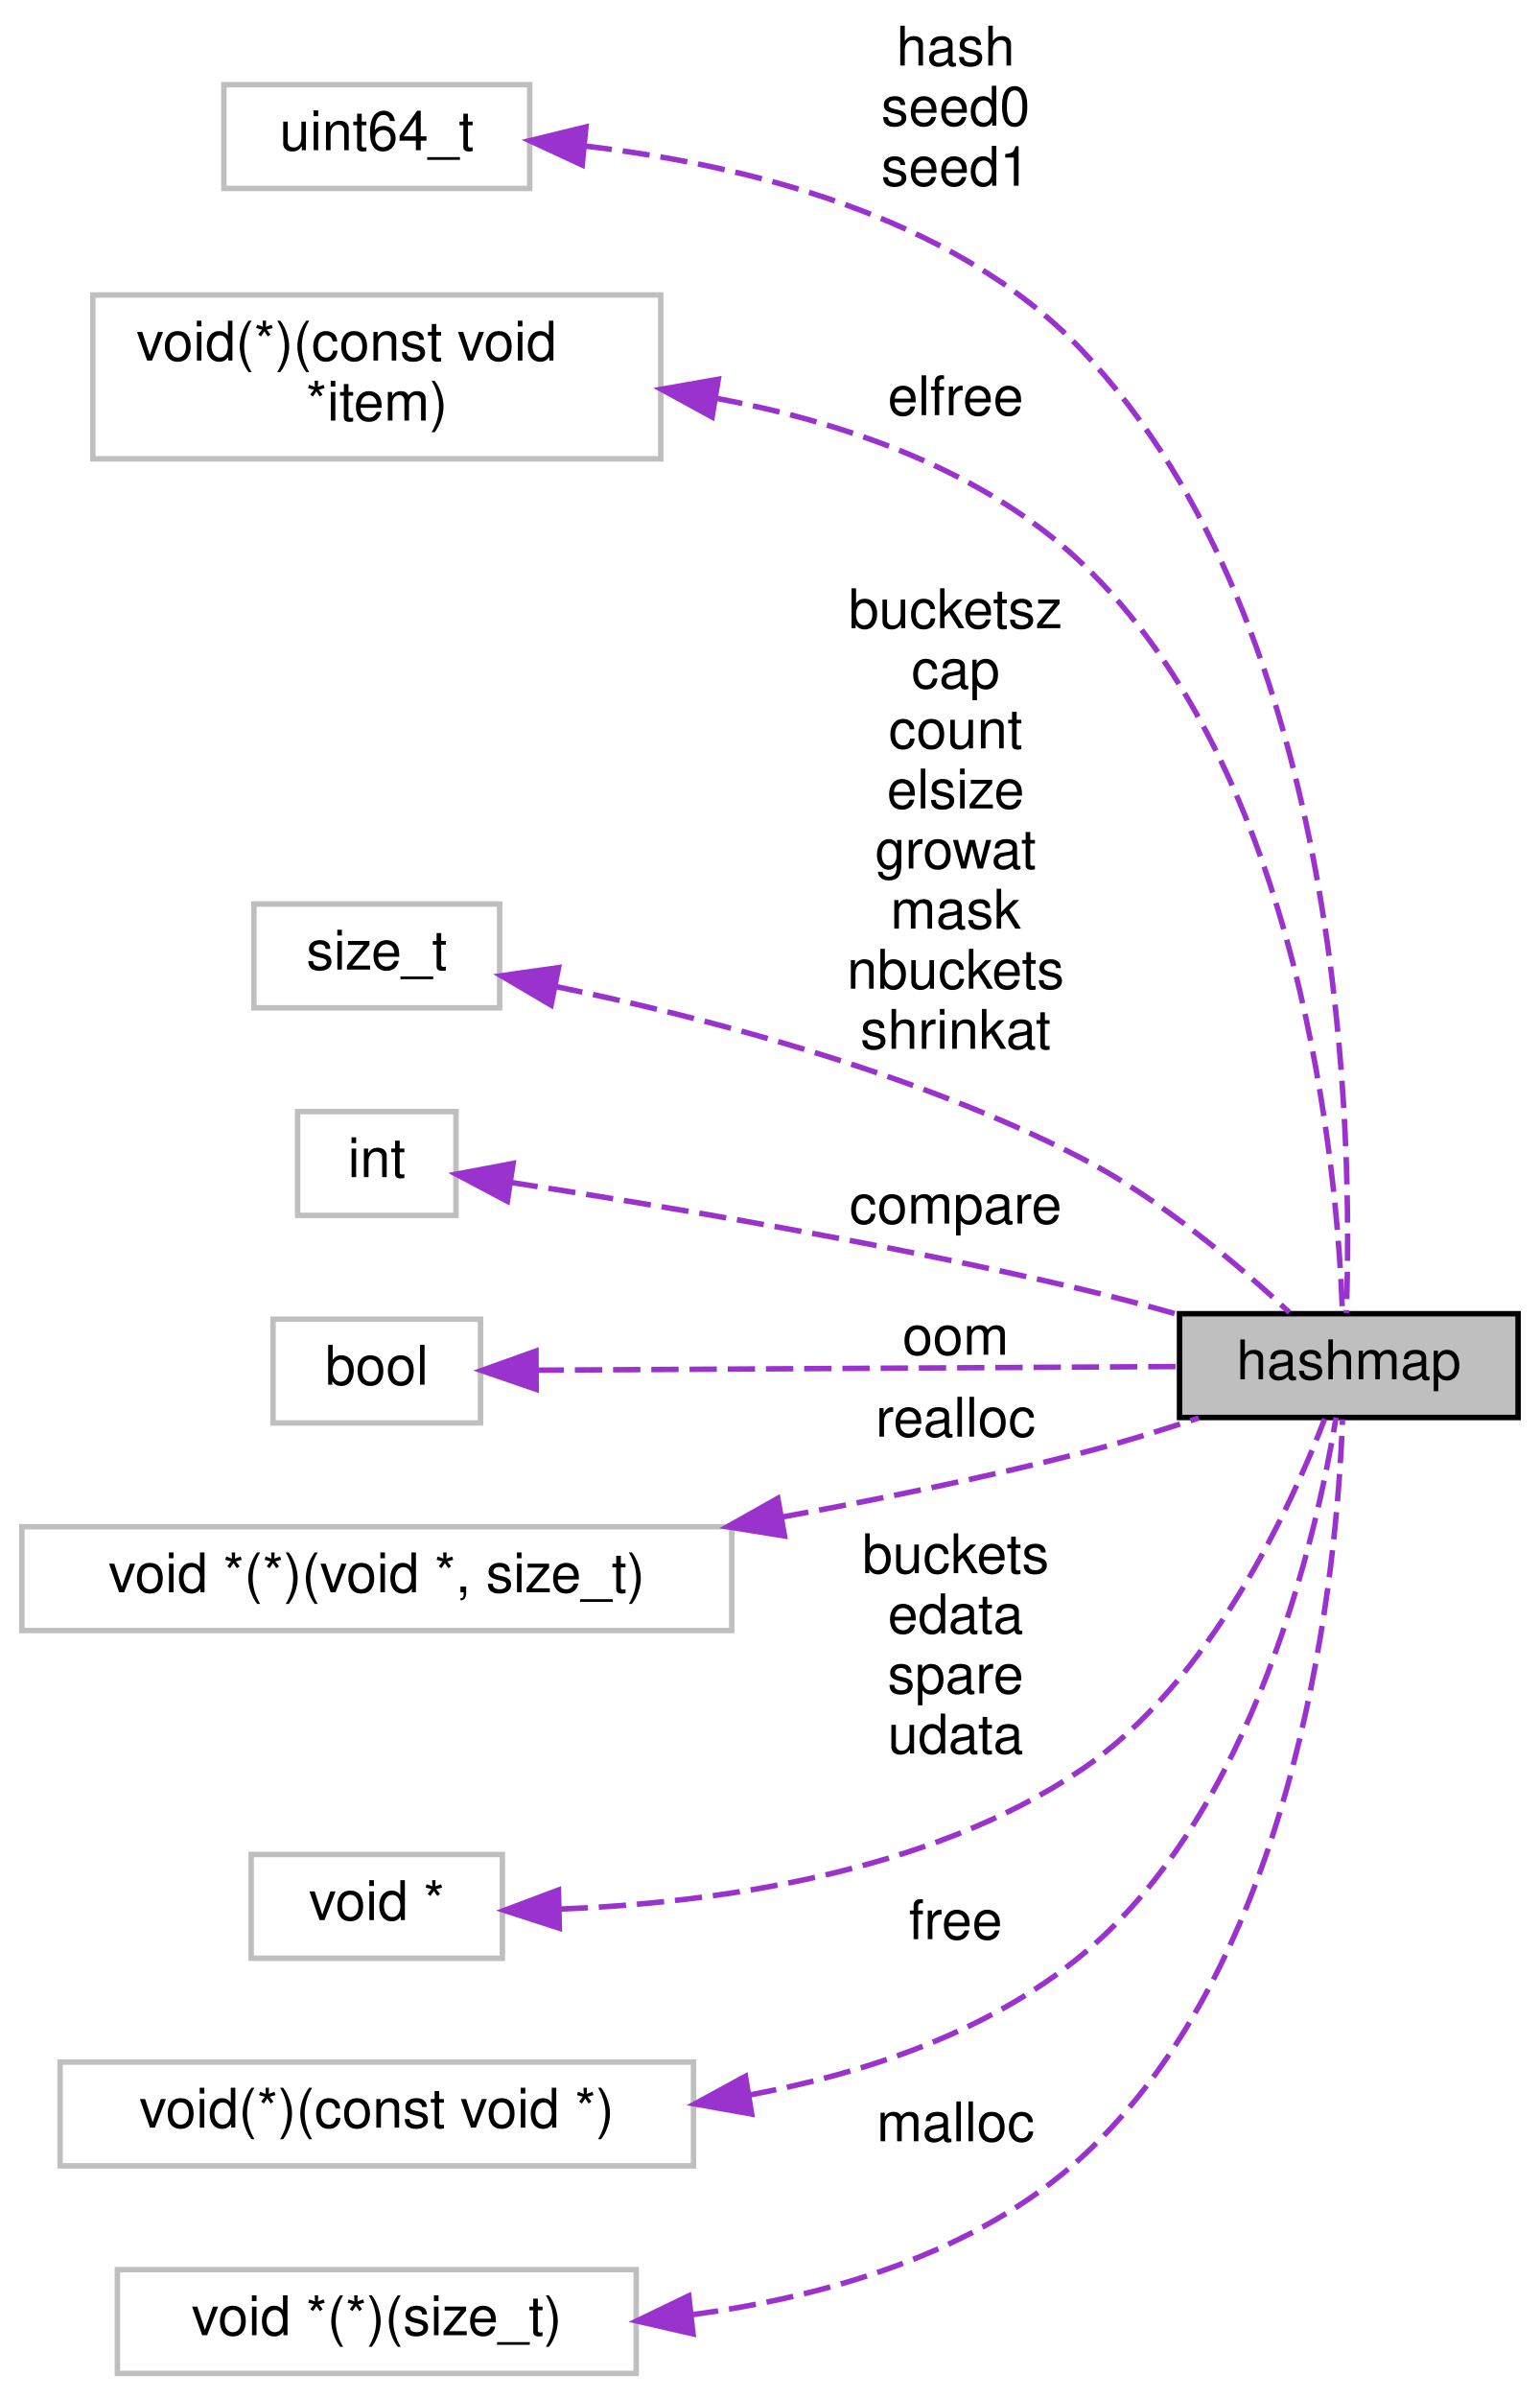
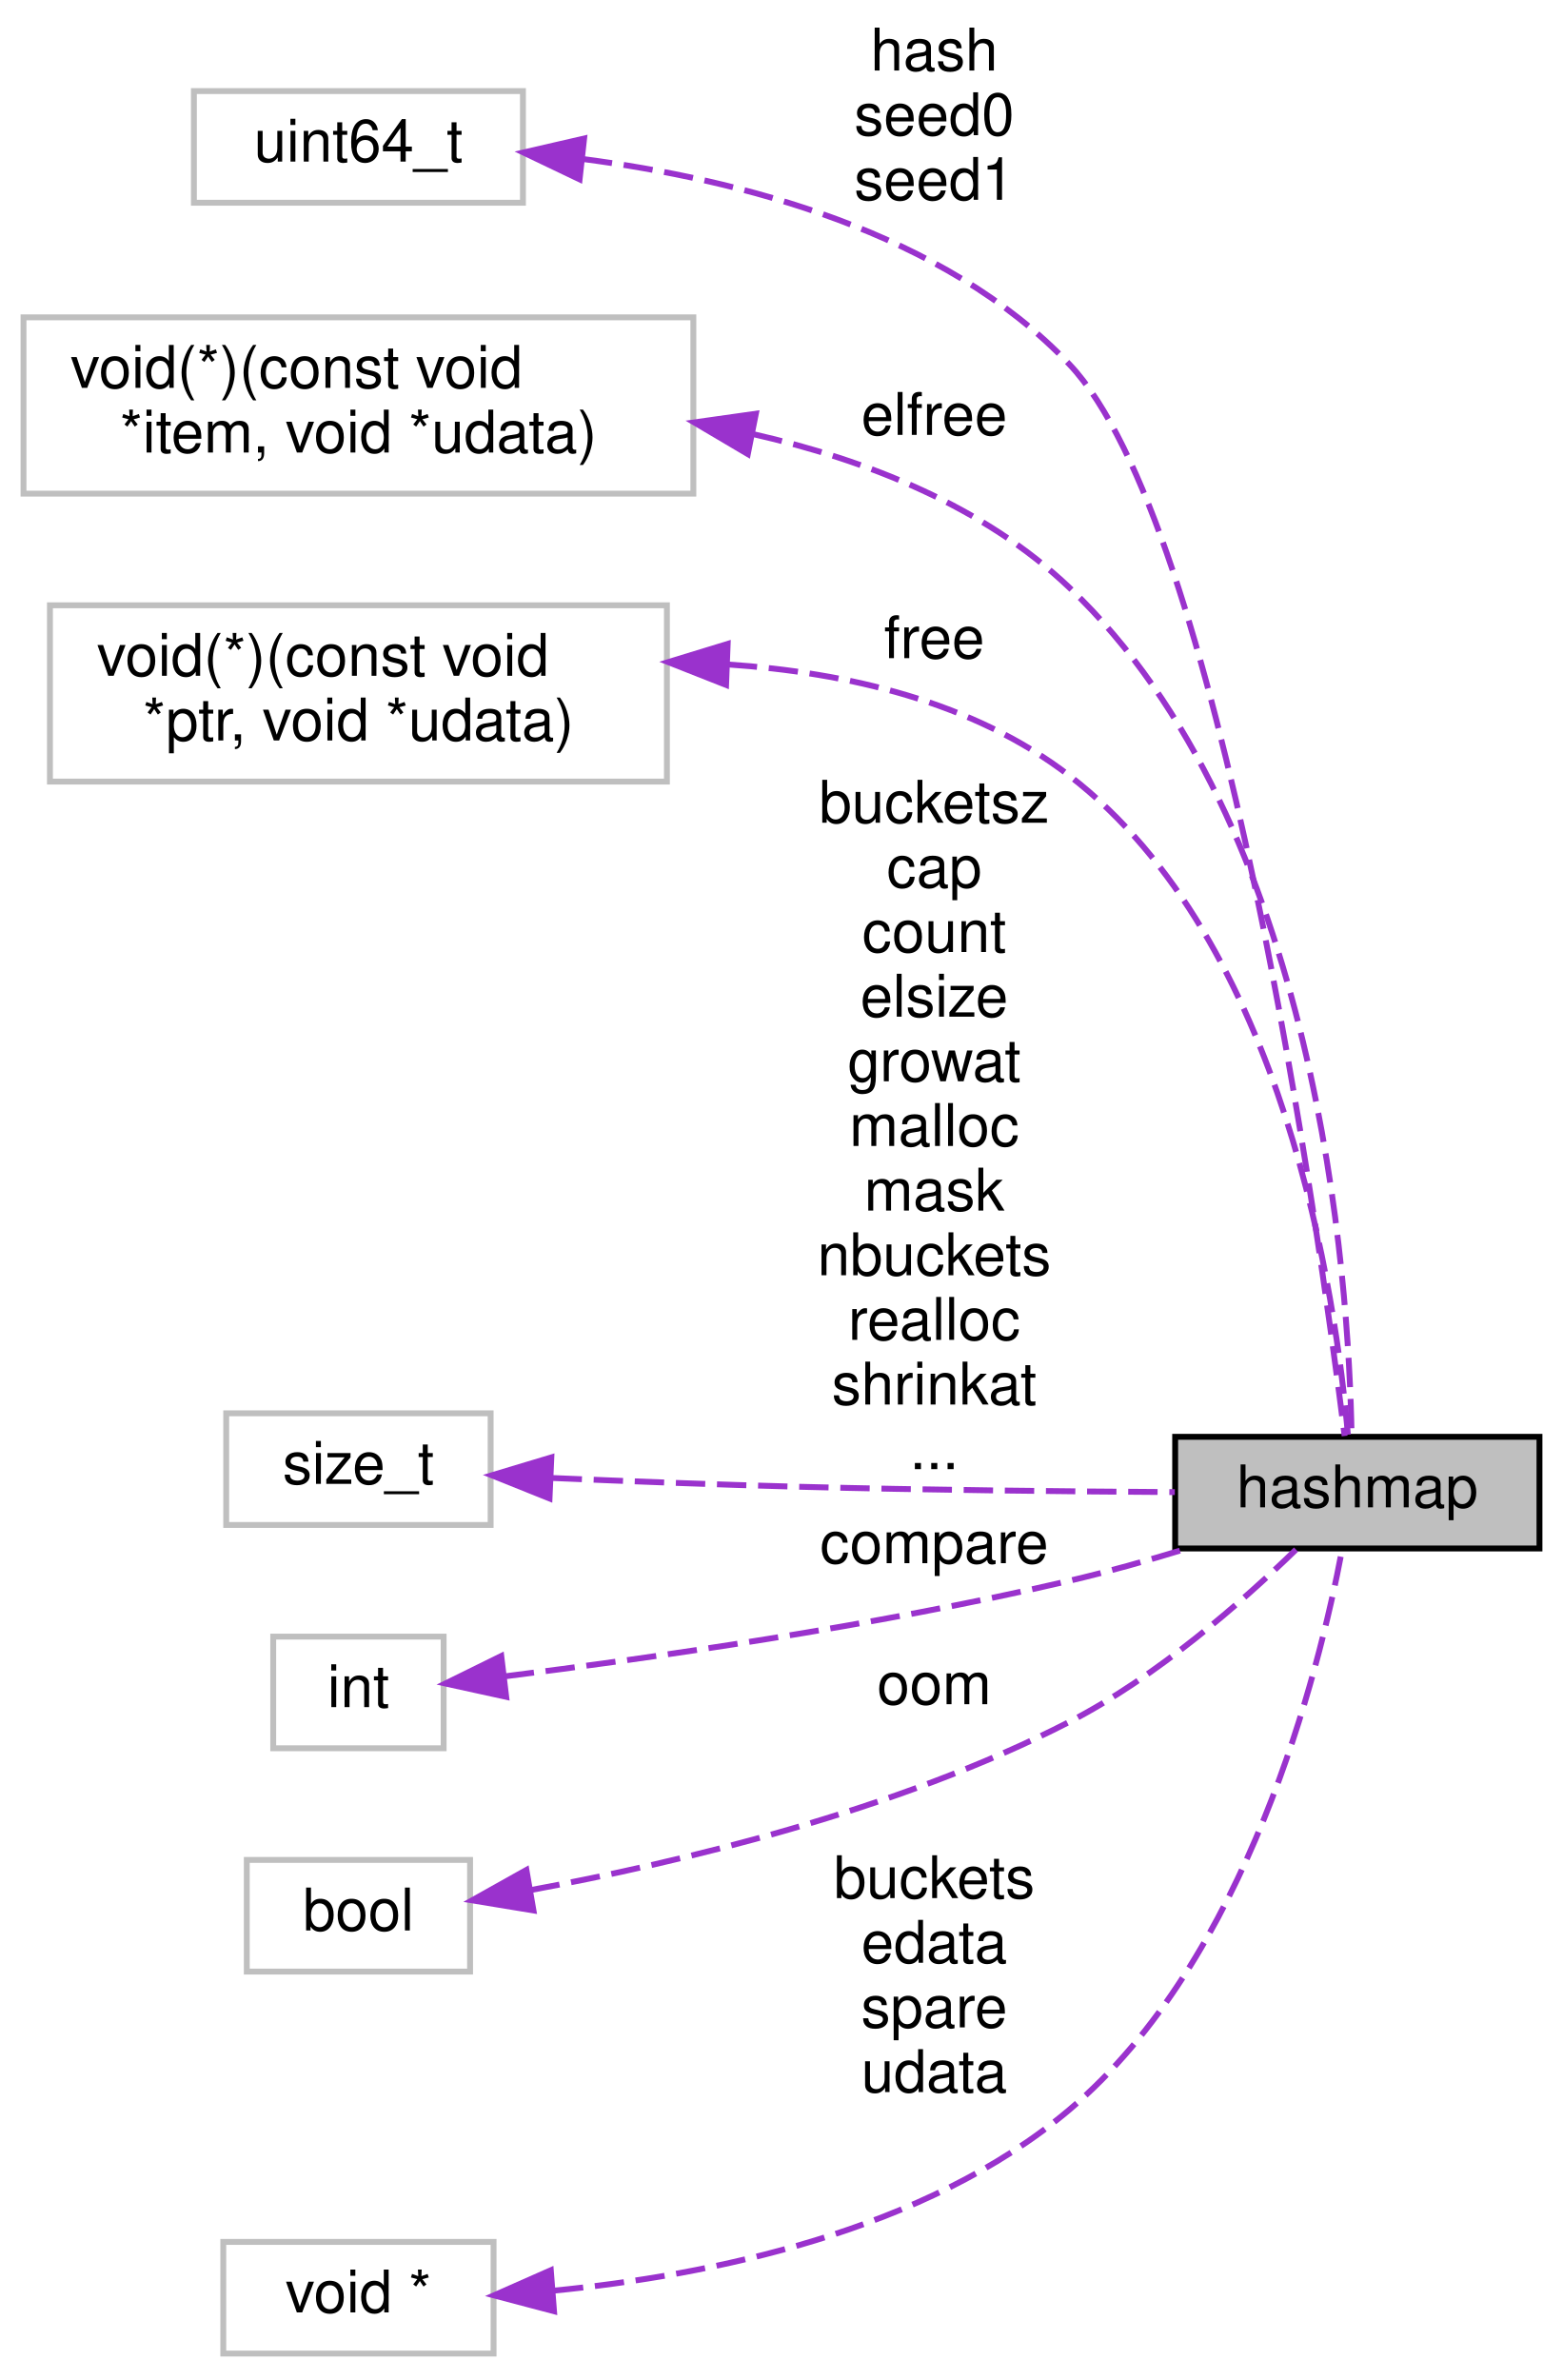
- <svg xmlns="http://www.w3.org/2000/svg" xmlns:xlink="http://www.w3.org/1999/xlink" width="282pt" height="439pt" viewBox="0.00 0.00 282.00 439.00">
-   <g id="graph0" class="graph" transform="scale(1 1) rotate(0) translate(4 435)">
+ <svg xmlns="http://www.w3.org/2000/svg" xmlns:xlink="http://www.w3.org/1999/xlink" width="266pt" height="405pt" viewBox="0.00 0.00 266.00 405.00">
+   <g id="graph0" class="graph" transform="scale(1 1) rotate(0) translate(4 401)">
    <g id="node1" class="node">
      <g id="a_node1">
        <a xlink:title=" ">
-           <polygon fill="#bfbfbf" stroke="black" points="212,-175.5 212,-194.5 274,-194.5 274,-175.5 212,-175.5" />
-           <text text-anchor="middle" x="243" y="-182.5" font-family="Helvetica,sans-Serif" font-size="10.00">hashmap</text>
+           <polygon fill="#bfbfbf" stroke="black" points="196,-137.5 196,-156.5 258,-156.5 258,-137.5 196,-137.5" />
+           <text text-anchor="middle" x="227" y="-144.5" font-family="Helvetica,sans-Serif" font-size="10.00">hashmap</text>
        </a>
      </g>
    </g>
    <g id="node2" class="node">
      <g id="a_node2">
        <a xlink:title=" ">
-           <polygon fill="none" stroke="#bfbfbf" points="37,-400.5 37,-419.5 93,-419.5 93,-400.5 37,-400.5" />
-           <text text-anchor="middle" x="65" y="-407.5" font-family="Helvetica,sans-Serif" font-size="10.00">uint64_t</text>
+           <polygon fill="none" stroke="#bfbfbf" points="29,-366.5 29,-385.5 85,-385.5 85,-366.5 29,-366.5" />
+           <text text-anchor="middle" x="57" y="-373.5" font-family="Helvetica,sans-Serif" font-size="10.00">uint64_t</text>
        </a>
      </g>
    </g>
    <g id="edge1" class="edge">
-       <path fill="none" stroke="#9a32cd" stroke-dasharray="5,2" d="M103.08,-408.27C131.78,-404.93 170.48,-395.74 194,-371 242.95,-319.52 243.67,-224.94 242.54,-194.62" />
-       <polygon fill="#9a32cd" stroke="#9a32cd" points="102.62,-404.79 93.01,-409.25 103.3,-411.76 102.62,-404.79" />
-       <text text-anchor="middle" x="171" y="-423" font-family="Helvetica,sans-Serif" font-size="10.00"> hash</text>
-       <text text-anchor="middle" x="171" y="-412" font-family="Helvetica,sans-Serif" font-size="10.00">seed0</text>
-       <text text-anchor="middle" x="171" y="-401" font-family="Helvetica,sans-Serif" font-size="10.00">seed1</text>
+       <path fill="none" stroke="#9a32cd" stroke-dasharray="5,2" d="M95.21,-373.94C121.84,-370.47 156.62,-361.57 178,-339 203.76,-311.81 220.45,-191.7 224.84,-156.64" />
+       <polygon fill="#9a32cd" stroke="#9a32cd" points="94.64,-370.48 85.08,-375.05 95.41,-377.43 94.64,-370.48" />
+       <text text-anchor="middle" x="155" y="-389" font-family="Helvetica,sans-Serif" font-size="10.00"> hash</text>
+       <text text-anchor="middle" x="155" y="-378" font-family="Helvetica,sans-Serif" font-size="10.00">seed0</text>
+       <text text-anchor="middle" x="155" y="-367" font-family="Helvetica,sans-Serif" font-size="10.00">seed1</text>
    </g>
    <g id="node3" class="node">
      <g id="a_node3">
        <a xlink:title=" ">
-           <polygon fill="none" stroke="#bfbfbf" points="13,-351 13,-381 117,-381 117,-351 13,-351" />
-           <text text-anchor="start" x="21" y="-369" font-family="Helvetica,sans-Serif" font-size="10.00">void(*)(const void</text>
-           <text text-anchor="middle" x="65" y="-358" font-family="Helvetica,sans-Serif" font-size="10.00"> *item)</text>
+           <polygon fill="none" stroke="#bfbfbf" points="0,-317 0,-347 114,-347 114,-317 0,-317" />
+           <text text-anchor="start" x="8" y="-335" font-family="Helvetica,sans-Serif" font-size="10.00">void(*)(const void</text>
+           <text text-anchor="middle" x="57" y="-324" font-family="Helvetica,sans-Serif" font-size="10.00"> *item, void *udata)</text>
        </a>
      </g>
    </g>
    <g id="edge2" class="edge">
-       <path fill="none" stroke="#9a32cd" stroke-dasharray="5,2" d="M127.03,-362.11C150.53,-357.72 176.02,-349 194,-332 234.58,-293.63 240.9,-220.57 241.85,-194.52" />
-       <polygon fill="#9a32cd" stroke="#9a32cd" points="126.41,-358.66 117.11,-363.74 127.54,-365.57 126.41,-358.66" />
-       <text text-anchor="middle" x="171" y="-359" font-family="Helvetica,sans-Serif" font-size="10.00"> elfree</text>
+       <path fill="none" stroke="#9a32cd" stroke-dasharray="5,2" d="M124.21,-327.12C143.6,-322.7 163.47,-314.83 178,-301 220.4,-260.65 225.56,-183.54 226.03,-156.59" />
+       <polygon fill="#9a32cd" stroke="#9a32cd" points="123.27,-323.73 114.15,-329.12 124.64,-330.6 123.27,-323.73" />
+       <text text-anchor="middle" x="155" y="-327" font-family="Helvetica,sans-Serif" font-size="10.00"> elfree</text>
    </g>
    <g id="node4" class="node">
      <g id="a_node4">
        <a xlink:title=" ">
-           <polygon fill="none" stroke="#bfbfbf" points="42.5,-250.5 42.5,-269.5 87.5,-269.5 87.5,-250.5 42.5,-250.5" />
-           <text text-anchor="middle" x="65" y="-257.5" font-family="Helvetica,sans-Serif" font-size="10.00">size_t</text>
+           <polygon fill="none" stroke="#bfbfbf" points="4.5,-268 4.5,-298 109.5,-298 109.5,-268 4.5,-268" />
+           <text text-anchor="start" x="12.5" y="-286" font-family="Helvetica,sans-Serif" font-size="10.00">void(*)(const void</text>
+           <text text-anchor="middle" x="57" y="-275" font-family="Helvetica,sans-Serif" font-size="10.00"> *ptr, void *udata)</text>
        </a>
      </g>
    </g>
    <g id="edge3" class="edge">
-       <path fill="none" stroke="#9a32cd" stroke-dasharray="5,2" d="M97.75,-254.4C124.47,-248.87 163.14,-238.89 194,-223 208.55,-215.51 222.97,-203.28 232.14,-194.72" />
-       <polygon fill="#9a32cd" stroke="#9a32cd" points="96.92,-251 87.79,-256.37 98.28,-257.86 96.92,-251" />
-       <text text-anchor="middle" x="171" y="-320" font-family="Helvetica,sans-Serif" font-size="10.00"> bucketsz</text>
-       <text text-anchor="middle" x="171" y="-309" font-family="Helvetica,sans-Serif" font-size="10.00">cap</text>
-       <text text-anchor="middle" x="171" y="-298" font-family="Helvetica,sans-Serif" font-size="10.00">count</text>
-       <text text-anchor="middle" x="171" y="-287" font-family="Helvetica,sans-Serif" font-size="10.00">elsize</text>
-       <text text-anchor="middle" x="171" y="-276" font-family="Helvetica,sans-Serif" font-size="10.00">growat</text>
-       <text text-anchor="middle" x="171" y="-265" font-family="Helvetica,sans-Serif" font-size="10.00">mask</text>
-       <text text-anchor="middle" x="171" y="-254" font-family="Helvetica,sans-Serif" font-size="10.00">nbuckets</text>
-       <text text-anchor="middle" x="171" y="-243" font-family="Helvetica,sans-Serif" font-size="10.00">shrinkat</text>
+       <path fill="none" stroke="#9a32cd" stroke-dasharray="5,2" d="M119.86,-287.93C140.14,-286.57 161.65,-281.59 178,-269 214.79,-240.68 223.43,-180.02 225.42,-156.55" />
+       <polygon fill="#9a32cd" stroke="#9a32cd" points="119.57,-284.44 109.71,-288.33 119.84,-291.43 119.57,-284.44" />
+       <text text-anchor="middle" x="155" y="-289" font-family="Helvetica,sans-Serif" font-size="10.00"> free</text>
    </g>
    <g id="node5" class="node">
      <g id="a_node5">
        <a xlink:title=" ">
-           <polygon fill="none" stroke="#bfbfbf" points="50.5,-212.5 50.5,-231.5 79.5,-231.5 79.5,-212.5 50.5,-212.5" />
-           <text text-anchor="middle" x="65" y="-219.5" font-family="Helvetica,sans-Serif" font-size="10.00">int</text>
+           <polygon fill="none" stroke="#bfbfbf" points="34.5,-141.5 34.5,-160.5 79.5,-160.5 79.5,-141.5 34.5,-141.5" />
+           <text text-anchor="middle" x="57" y="-148.5" font-family="Helvetica,sans-Serif" font-size="10.00">size_t</text>
        </a>
      </g>
    </g>
    <g id="edge4" class="edge">
-       <path fill="none" stroke="#9a32cd" stroke-dasharray="5,2" d="M89.51,-218.54C115.3,-214.57 157.84,-207.5 194,-199 199.83,-197.63 206.01,-195.98 211.92,-194.3" />
-       <polygon fill="#9a32cd" stroke="#9a32cd" points="88.91,-215.09 79.55,-220.05 89.96,-222.01 88.91,-215.09" />
-       <text text-anchor="middle" x="171" y="-211" font-family="Helvetica,sans-Serif" font-size="10.00"> compare</text>
+       <path fill="none" stroke="#9a32cd" stroke-dasharray="5,2" d="M90.04,-149.49C103.05,-148.93 118.24,-148.35 132,-148 153.37,-147.45 177.49,-147.2 195.94,-147.09" />
+       <polygon fill="#9a32cd" stroke="#9a32cd" points="89.52,-146.01 79.69,-149.95 89.83,-153 89.52,-146.01" />
+       <text text-anchor="middle" x="155" y="-261" font-family="Helvetica,sans-Serif" font-size="10.00"> bucketsz</text>
+       <text text-anchor="middle" x="155" y="-250" font-family="Helvetica,sans-Serif" font-size="10.00">cap</text>
+       <text text-anchor="middle" x="155" y="-239" font-family="Helvetica,sans-Serif" font-size="10.00">count</text>
+       <text text-anchor="middle" x="155" y="-228" font-family="Helvetica,sans-Serif" font-size="10.00">elsize</text>
+       <text text-anchor="middle" x="155" y="-217" font-family="Helvetica,sans-Serif" font-size="10.00">growat</text>
+       <text text-anchor="middle" x="155" y="-206" font-family="Helvetica,sans-Serif" font-size="10.00">malloc</text>
+       <text text-anchor="middle" x="155" y="-195" font-family="Helvetica,sans-Serif" font-size="10.00">mask</text>
+       <text text-anchor="middle" x="155" y="-184" font-family="Helvetica,sans-Serif" font-size="10.00">nbuckets</text>
+       <text text-anchor="middle" x="155" y="-173" font-family="Helvetica,sans-Serif" font-size="10.00">realloc</text>
+       <text text-anchor="middle" x="155" y="-162" font-family="Helvetica,sans-Serif" font-size="10.00">shrinkat</text>
+       <text text-anchor="middle" x="155" y="-151" font-family="Helvetica,sans-Serif" font-size="10.00">...</text>
    </g>
    <g id="node6" class="node">
      <g id="a_node6">
        <a xlink:title=" ">
-           <polygon fill="none" stroke="#bfbfbf" points="46,-174.5 46,-193.5 84,-193.5 84,-174.5 46,-174.5" />
-           <text text-anchor="middle" x="65" y="-181.5" font-family="Helvetica,sans-Serif" font-size="10.00">bool</text>
+           <polygon fill="none" stroke="#bfbfbf" points="42.5,-103.5 42.5,-122.5 71.5,-122.5 71.5,-103.5 42.5,-103.5" />
+           <text text-anchor="middle" x="57" y="-110.5" font-family="Helvetica,sans-Serif" font-size="10.00">int</text>
        </a>
      </g>
    </g>
    <g id="edge5" class="edge">
-       <path fill="none" stroke="#9a32cd" stroke-dasharray="5,2" d="M94.27,-184.16C126.5,-184.34 178.97,-184.64 211.93,-184.83" />
-       <polygon fill="#9a32cd" stroke="#9a32cd" points="94.19,-180.66 84.17,-184.1 94.15,-187.66 94.19,-180.66" />
-       <text text-anchor="middle" x="171" y="-187" font-family="Helvetica,sans-Serif" font-size="10.00"> oom</text>
+       <path fill="none" stroke="#9a32cd" stroke-dasharray="5,2" d="M81.91,-115.74C106.27,-118.78 145.05,-124.29 178,-132 184.46,-133.51 191.32,-135.45 197.76,-137.42" />
+       <polygon fill="#9a32cd" stroke="#9a32cd" points="82.15,-112.25 71.8,-114.52 81.31,-119.2 82.15,-112.25" />
+       <text text-anchor="middle" x="155" y="-135" font-family="Helvetica,sans-Serif" font-size="10.00"> compare</text>
    </g>
    <g id="node7" class="node">
      <g id="a_node7">
        <a xlink:title=" ">
-           <polygon fill="none" stroke="#bfbfbf" points="0,-136.5 0,-155.5 130,-155.5 130,-136.5 0,-136.5" />
-           <text text-anchor="middle" x="65" y="-143.5" font-family="Helvetica,sans-Serif" font-size="10.00">void *(*)(void *, size_t)</text>
+           <polygon fill="none" stroke="#bfbfbf" points="38,-65.5 38,-84.5 76,-84.5 76,-65.5 38,-65.5" />
+           <text text-anchor="middle" x="57" y="-72.5" font-family="Helvetica,sans-Serif" font-size="10.00">bool</text>
        </a>
      </g>
    </g>
    <g id="edge6" class="edge">
-       <path fill="none" stroke="#9a32cd" stroke-dasharray="5,2" d="M139.11,-157.26C157.16,-160.56 176.37,-164.5 194,-169 201.06,-170.8 208.59,-173.12 215.54,-175.42" />
-       <polygon fill="#9a32cd" stroke="#9a32cd" points="139.67,-153.81 129.21,-155.5 138.44,-160.7 139.67,-153.81" />
-       <text text-anchor="middle" x="171" y="-172" font-family="Helvetica,sans-Serif" font-size="10.00"> realloc</text>
+       <path fill="none" stroke="#9a32cd" stroke-dasharray="5,2" d="M86.31,-79.37C111.42,-84.02 148.58,-92.86 178,-108 192.89,-115.67 207.46,-128.47 216.57,-137.31" />
+       <polygon fill="#9a32cd" stroke="#9a32cd" points="86.79,-75.9 76.34,-77.62 85.59,-82.8 86.79,-75.9" />
+       <text text-anchor="middle" x="155" y="-111" font-family="Helvetica,sans-Serif" font-size="10.00"> oom</text>
    </g>
    <g id="node8" class="node">
      <g id="a_node8">
        <a xlink:title=" ">
-           <polygon fill="none" stroke="#bfbfbf" points="42,-76.5 42,-95.5 88,-95.5 88,-76.5 42,-76.5" />
-           <text text-anchor="middle" x="65" y="-83.5" font-family="Helvetica,sans-Serif" font-size="10.00">void *</text>
+           <polygon fill="none" stroke="#bfbfbf" points="34,-0.5 34,-19.5 80,-19.5 80,-0.5 34,-0.5" />
+           <text text-anchor="middle" x="57" y="-7.5" font-family="Helvetica,sans-Serif" font-size="10.00">void *</text>
        </a>
      </g>
    </g>
    <g id="edge7" class="edge">
-       <path fill="none" stroke="#9a32cd" stroke-dasharray="5,2" d="M98.66,-85.51C126.25,-86.6 165.68,-91.87 194,-111 217.73,-127.03 232.4,-159.13 238.59,-175.26" />
-       <polygon fill="#9a32cd" stroke="#9a32cd" points="98.43,-82 88.35,-85.27 98.27,-89 98.43,-82" />
-       <text text-anchor="middle" x="171" y="-147" font-family="Helvetica,sans-Serif" font-size="10.00"> buckets</text>
-       <text text-anchor="middle" x="171" y="-136" font-family="Helvetica,sans-Serif" font-size="10.00">edata</text>
-       <text text-anchor="middle" x="171" y="-125" font-family="Helvetica,sans-Serif" font-size="10.00">spare</text>
-       <text text-anchor="middle" x="171" y="-114" font-family="Helvetica,sans-Serif" font-size="10.00">udata</text>
-     </g>
-     <g id="node9" class="node">
-       <g id="a_node9">
-         <a xlink:title=" ">
-           <polygon fill="none" stroke="#bfbfbf" points="7,-38.5 7,-57.5 123,-57.5 123,-38.5 7,-38.5" />
-           <text text-anchor="middle" x="65" y="-45.5" font-family="Helvetica,sans-Serif" font-size="10.00">void(*)(const void *)</text>
-         </a>
-       </g>
-     </g>
-     <g id="edge8" class="edge">
-       <path fill="none" stroke="#9a32cd" stroke-dasharray="5,2" d="M133.24,-51.47C154.55,-55.46 176.98,-63.02 194,-77 225.71,-103.05 237.17,-154.31 240.67,-175.5" />
-       <polygon fill="#9a32cd" stroke="#9a32cd" points="133.65,-47.99 123.22,-49.83 132.52,-54.9 133.65,-47.99" />
-       <text text-anchor="middle" x="171" y="-80" font-family="Helvetica,sans-Serif" font-size="10.00"> free</text>
-     </g>
-     <g id="node10" class="node">
-       <g id="a_node10">
-         <a xlink:title=" ">
-           <polygon fill="none" stroke="#bfbfbf" points="17.5,-0.5 17.5,-19.5 112.5,-19.5 112.5,-0.5 17.5,-0.5" />
-           <text text-anchor="middle" x="65" y="-7.5" font-family="Helvetica,sans-Serif" font-size="10.00">void *(*)(size_t)</text>
-         </a>
-       </g>
-     </g>
-     <g id="edge9" class="edge">
-       <path fill="none" stroke="#9a32cd" stroke-dasharray="5,2" d="M122.57,-11.22C147.19,-14.54 174.75,-22.4 194,-40 234.51,-77.04 240.89,-148.98 241.85,-175.17" />
-       <polygon fill="#9a32cd" stroke="#9a32cd" points="122.91,-7.74 112.59,-10.1 122.13,-14.7 122.91,-7.74" />
-       <text text-anchor="middle" x="171" y="-43" font-family="Helvetica,sans-Serif" font-size="10.00"> malloc</text>
+       <path fill="none" stroke="#9a32cd" stroke-dasharray="5,2" d="M90.28,-11.21C116.63,-13.79 153.39,-21.21 178,-42 208.32,-67.61 220.45,-116.41 224.39,-137.22" />
+       <polygon fill="#9a32cd" stroke="#9a32cd" points="90.29,-7.7 80.05,-10.4 89.74,-14.68 90.29,-7.7" />
+       <text text-anchor="middle" x="155" y="-78" font-family="Helvetica,sans-Serif" font-size="10.00"> buckets</text>
+       <text text-anchor="middle" x="155" y="-67" font-family="Helvetica,sans-Serif" font-size="10.00">edata</text>
+       <text text-anchor="middle" x="155" y="-56" font-family="Helvetica,sans-Serif" font-size="10.00">spare</text>
+       <text text-anchor="middle" x="155" y="-45" font-family="Helvetica,sans-Serif" font-size="10.00">udata</text>
    </g>
  </g>
</svg>
